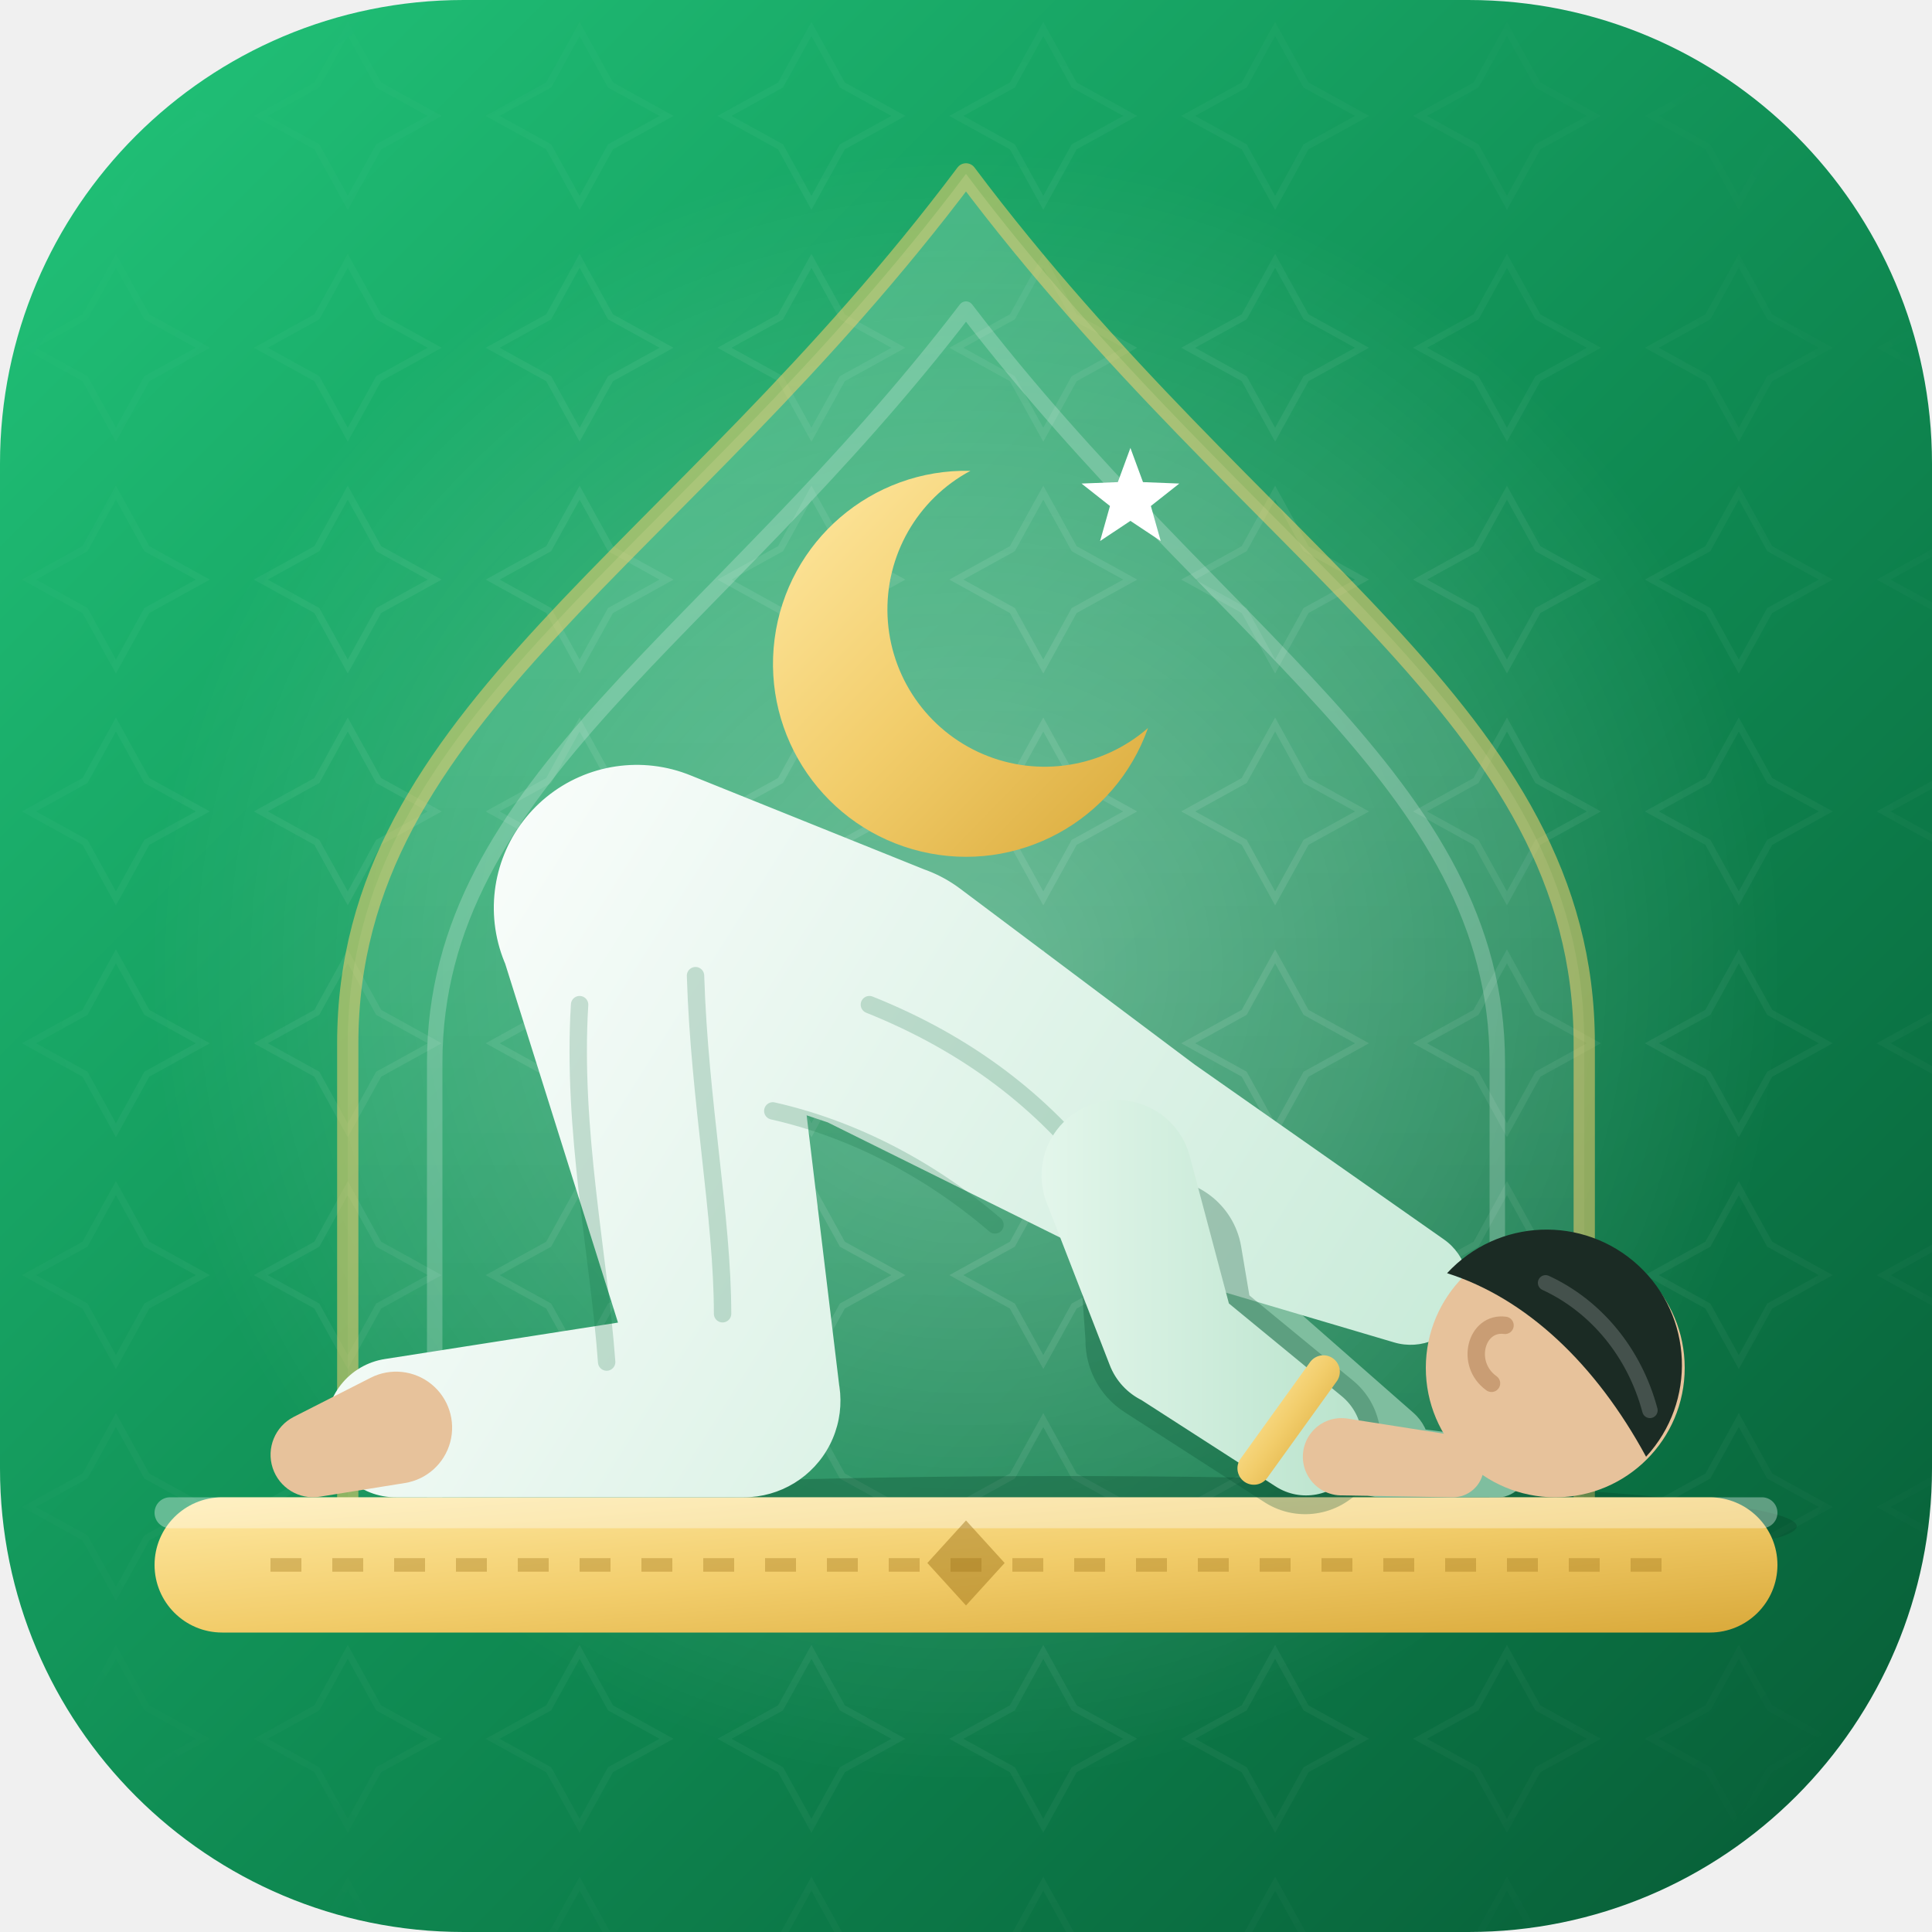
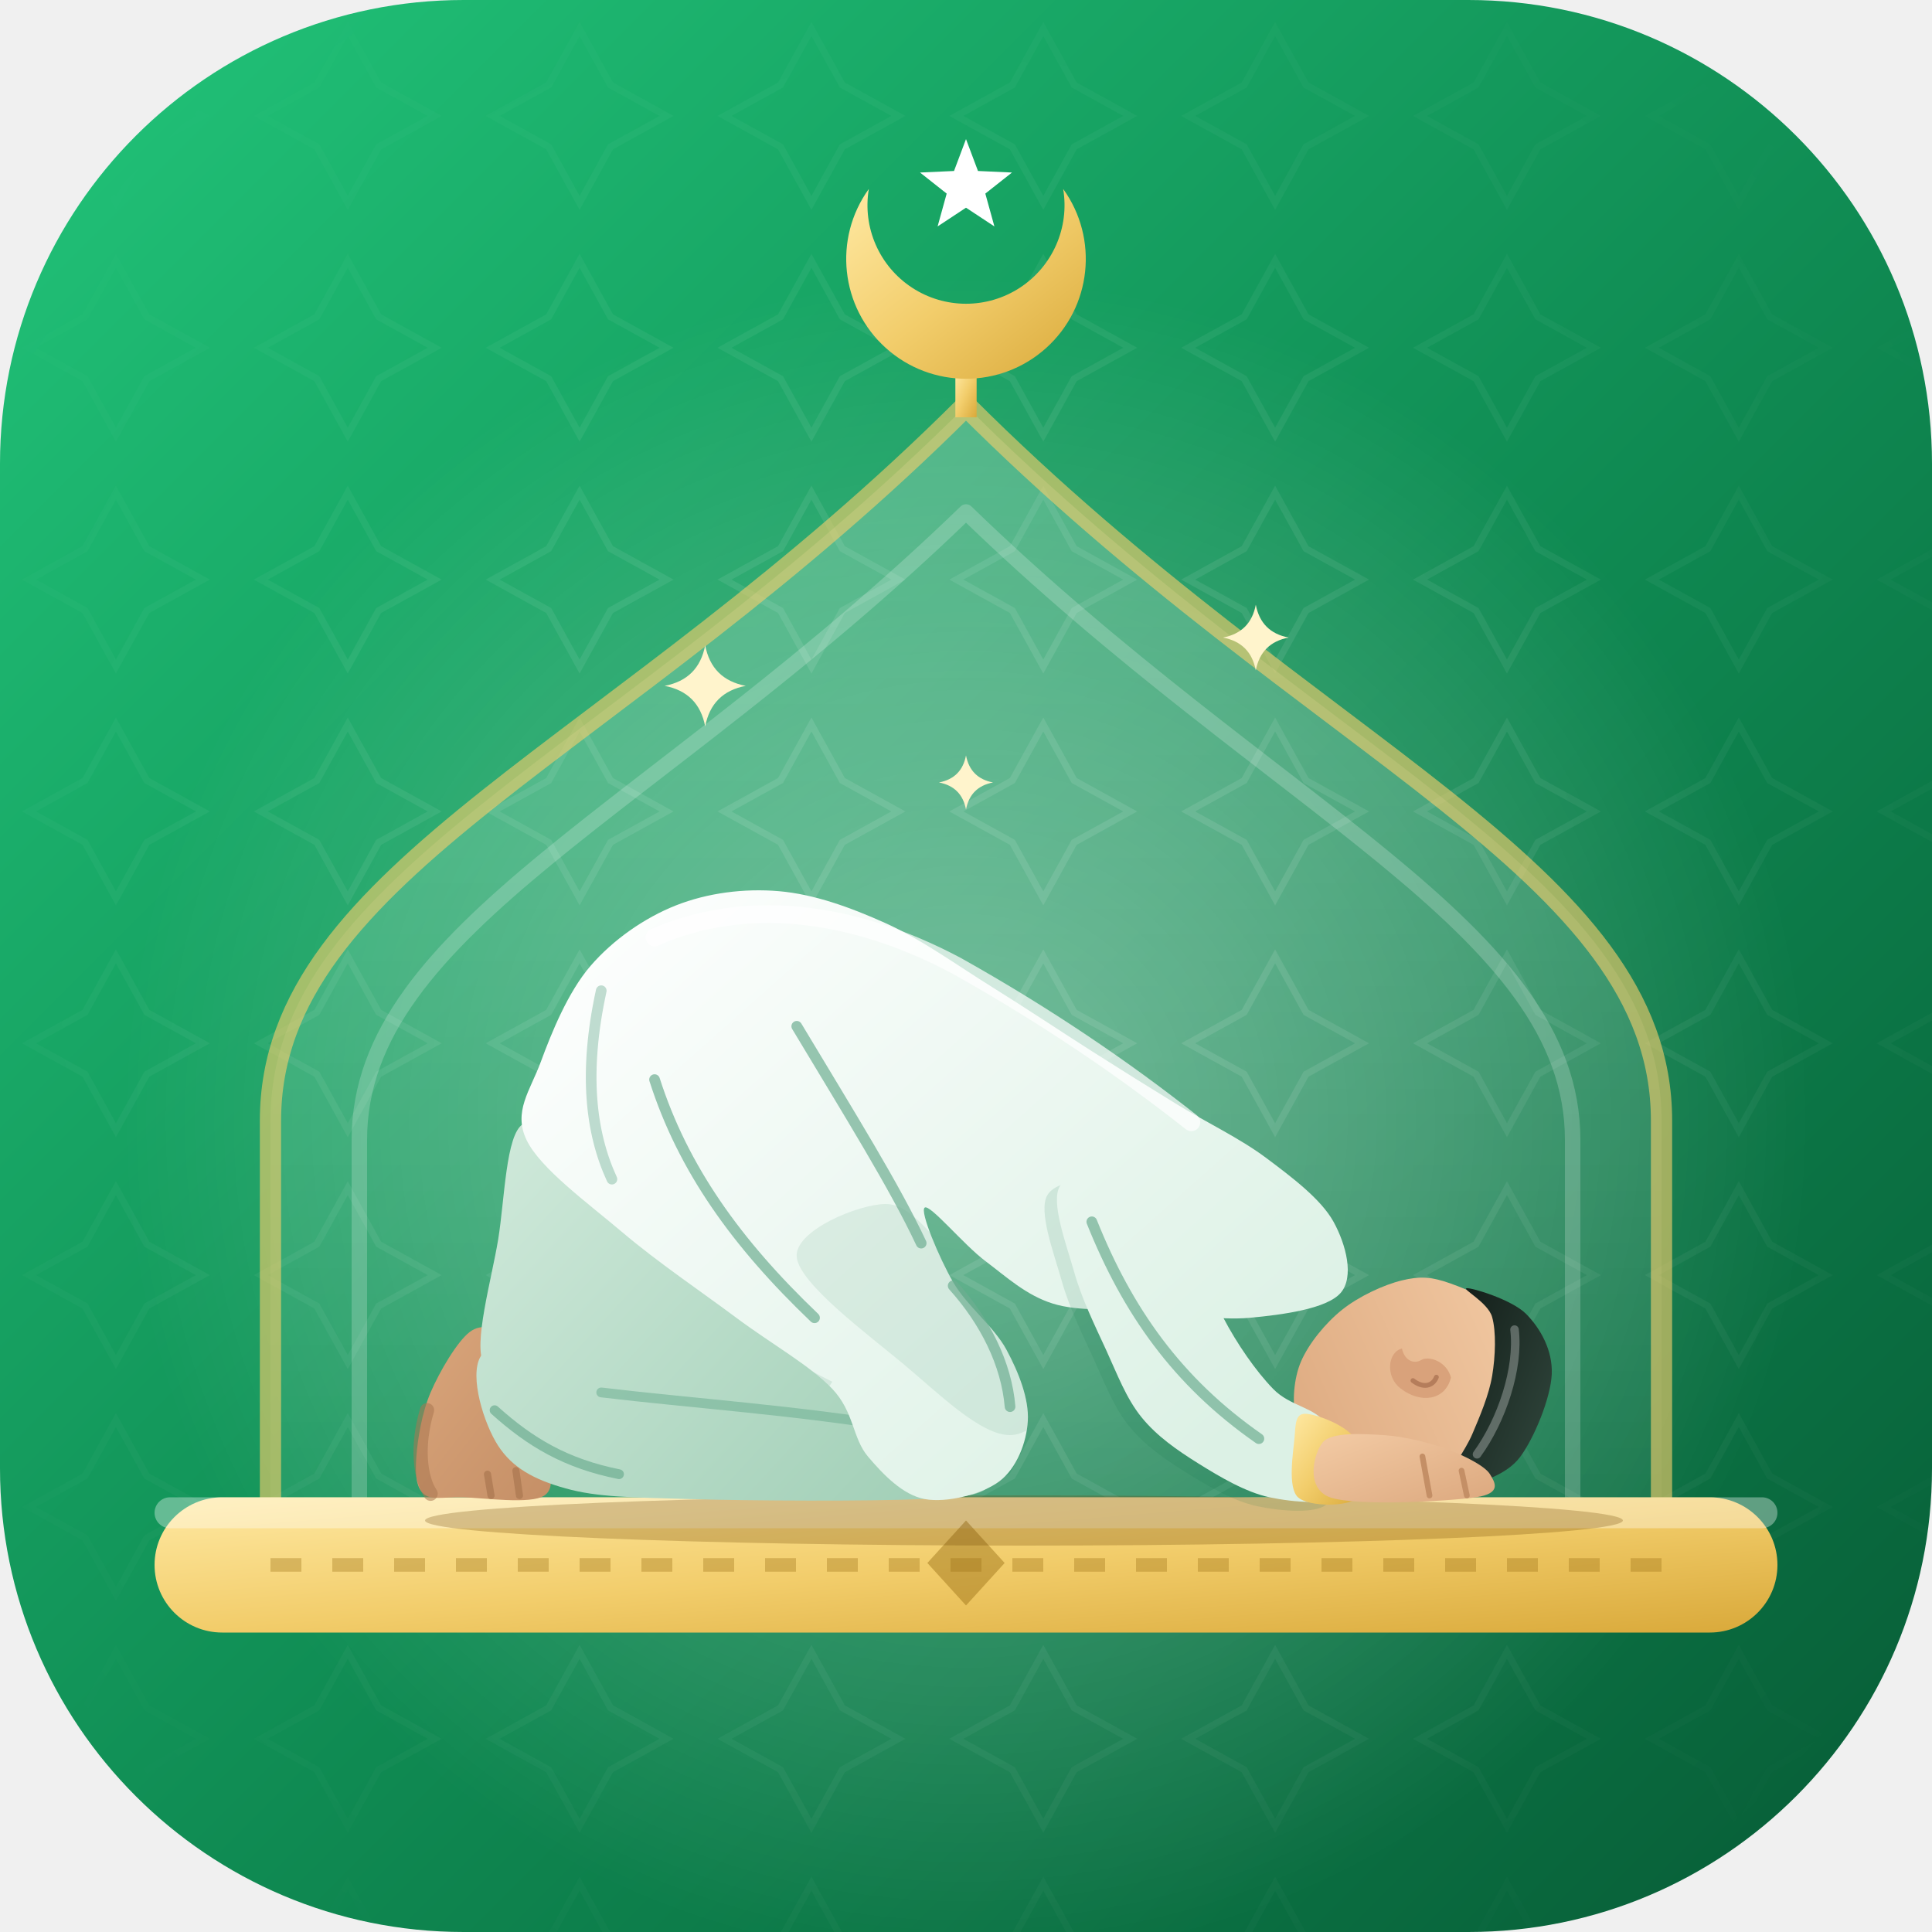
<svg xmlns="http://www.w3.org/2000/svg" viewBox="0 0 100 100">
  <defs>
    <linearGradient id="rsBg" x1="0" y1="0" x2="1" y2="1">
      <stop offset="0" stop-color="#22C57A" />
      <stop offset=".55" stop-color="#0F8A52" />
      <stop offset="1" stop-color="#075A35" />
    </linearGradient>
    <radialGradient id="rsGl" cx=".5" cy=".5" r=".5">
-       <stop offset="0" stop-color="#fff" stop-opacity=".30" />
+       <stop offset="0" stop-color="#fff" stop-opacity=".34" />
      <stop offset="1" stop-color="#fff" stop-opacity="0" />
    </radialGradient>
    <linearGradient id="rsAr" x1="0" y1="0" x2="0" y2="1">
-       <stop offset="0" stop-color="#fff" stop-opacity=".20" />
-       <stop offset="1" stop-color="#fff" stop-opacity=".03" />
+       <stop offset="0" stop-color="#fff" stop-opacity=".22" />
+       <stop offset="1" stop-color="#fff" stop-opacity=".04" />
    </linearGradient>
    <linearGradient id="rsAu" x1="0" y1="0" x2="1" y2="1">
      <stop offset="0" stop-color="#FFE9A3" />
      <stop offset=".5" stop-color="#F2CD6B" />
      <stop offset="1" stop-color="#D9A93A" />
    </linearGradient>
-     <linearGradient id="rsRo" x1="0" y1="0" x2="1" y2="1">
+     <linearGradient id="rsRo" gradientUnits="userSpaceOnUse" x1="32" y1="42" x2="64" y2="78">
      <stop offset="0" stop-color="#FFFFFF" />
-       <stop offset="1" stop-color="#CFEFDD" />
+       <stop offset="1" stop-color="#DCF1E5" />
    </linearGradient>
-     <linearGradient id="rsRb" gradientUnits="userSpaceOnUse" x1="16" y1="44" x2="70" y2="78">
-       <stop offset="0" stop-color="#FFFFFF" />
-       <stop offset="1" stop-color="#C9EBD9" />
+     <linearGradient id="rsRs" gradientUnits="userSpaceOnUse" x1="25" y1="55" x2="50" y2="78">
+       <stop offset="0" stop-color="#D3EBDD" />
+       <stop offset="1" stop-color="#A3D0B8" />
    </linearGradient>
-     <linearGradient id="rsSl" x1="0" y1="0" x2="1" y2="0">
-       <stop offset="0" stop-color="#E3F6EB" />
-       <stop offset="1" stop-color="#B9E3CC" />
+     <linearGradient id="rsSk" x1="0" y1="0" x2="1" y2="1">
+       <stop offset="0" stop-color="#F3CBA5" />
+       <stop offset="1" stop-color="#DCA87E" />
+     </linearGradient>
+     <linearGradient id="rsSd" x1="0" y1="0" x2="1" y2="1">
+       <stop offset="0" stop-color="#D9A57B" />
+       <stop offset="1" stop-color="#C58F66" />
+     </linearGradient>
+     <linearGradient id="rsCp" x1="0" y1="0" x2="0" y2="1">
+       <stop offset="0" stop-color="#2B3F36" />
+       <stop offset="1" stop-color="#141F1A" />
+     </linearGradient>
+     <linearGradient id="rsSh" x1="0" y1="0" x2="1" y2="0">
+       <stop offset="0" stop-color="#fff" stop-opacity="0" />
+       <stop offset=".5" stop-color="#fff" stop-opacity=".55" />
+       <stop offset="1" stop-color="#fff" stop-opacity="0" />
    </linearGradient>
    <pattern id="rsPt" width="12" height="12" patternUnits="userSpaceOnUse">
      <path d="M6 1.5L7.6 4.4L10.5 6L7.6 7.6L6 10.5L4.4 7.6L1.5 6L4.4 4.4Z" fill="none" stroke="#fff" stroke-width=".35" />
    </pattern>
    <radialGradient id="rsFd" cx=".5" cy=".5" r=".6">
      <stop offset=".25" stop-color="#fff" />
      <stop offset="1" stop-color="#fff" stop-opacity="0" />
    </radialGradient>
    <mask id="rsMk">
      <rect width="100" height="100" fill="url(#rsFd)" />
    </mask>
+     <clipPath id="rsCr">
+       <rect x="8" y="77.5" width="84" height="7" rx="3.5" />
+     </clipPath>
  </defs>
  <rect width="100" height="100" rx="24" fill="url(#rsBg)" />
  <g>
    <rect width="100" height="100" fill="url(#rsPt)" opacity=".10" mask="url(#rsMk)" />
-     <circle cx="50" cy="50" r="42" fill="url(#rsGl)" />
-     <path d="M18 82V54C18 37 35 29 50 9C65 29 82 37 82 54V82Z" fill="url(#rsAr)" stroke="#F2CD6B" stroke-opacity=".55" stroke-width="1.1" stroke-linejoin="round" />
-     <path d="M22.5 82V55C22.5 40.5 37 33 50 16C63 33 77.5 40.5 77.5 55V82Z" fill="none" stroke="#fff" stroke-opacity=".22" stroke-width=".8" stroke-linejoin="round" />
-     <g class="moon" transform="translate(50 24) scale(.74)">
-       <path d="M49.31 43.50A13.5 13.5 0 1 0 61.73 61.49A11 11 0 1 1 49.31 43.50Z" fill="url(#rsAu)" transform="translate(-49 -43)" />
-       <path d="M60.50,41.90 L61.38,44.29 L63.92,44.39 L61.93,45.96 L62.62,48.41 L60.50,47.00 L58.38,48.41 L59.07,45.96 L57.08,44.39 L59.62,44.29Z" fill="#fff" transform="translate(-49 -43)" />
+     <circle class="gl" cx="50" cy="58" r="44" fill="url(#rsGl)" />
+     <path d="M14 82V58C14 45 32 39 50 21C68 39 86 45 86 58V82Z" fill="url(#rsAr)" />
+     <path class="ar" pathLength="1" d="M14 82V58C14 45 32 39 50 21C68 39 86 45 86 58V82Z" fill="none" stroke="#F2CD6B" stroke-opacity=".62" stroke-width="1.1" stroke-linejoin="round" />
+     <path d="M18.6 82V59C18.6 48 34 42 50 26.5C66 42 81.4 48 81.4 59V82Z" fill="none" stroke="#fff" stroke-opacity=".2" stroke-width=".8" stroke-linejoin="round" />
+     <g class="moon">
+       <path d="M49.45 19.2h1.1v2.4h-1.1z" fill="url(#rsAu)" />
+       <path d="M44.97 9.78A6.2 6.2 0 1 0 55.03 9.78A5.1 5.1 0 1 1 44.97 9.78Z" fill="url(#rsAu)" />
+       <path d="M50.00,7.20L50.62,8.85L52.38,8.93L51.00,10.02L51.47,11.72L50.00,10.75L48.53,11.72L49.00,10.02L47.62,8.93L49.38,8.85Z" fill="#fff" />
    </g>
-     <ellipse cx="55" cy="79" rx="38" ry="2.6" fill="#043d23" opacity=".28" />
+     <path class="sk s0" d="M36.5 33.4Q36.836 35.164 38.6 35.5Q36.836 35.836 36.5 37.6Q36.164 35.836 34.4 35.5Q36.164 35.164 36.5 33.4Z" fill="#FFF4CC" />
+     <path class="sk s1" d="M65 31.3Q65.272 32.728 66.7 33Q65.272 33.272 65 34.7Q64.728 33.272 63.3 33Q64.728 32.728 65 31.3Z" fill="#FFF4CC" />
+     <path class="sk s2" d="M50 39.1Q50.224 40.276 51.4 40.5Q50.224 40.724 50 41.9Q49.776 40.724 48.6 40.5Q49.776 40.276 50 39.1Z" fill="#FFF4CC" />
    <rect x="8" y="77.5" width="84" height="7" rx="3.5" fill="url(#rsAu)" />
    <rect x="8" y="77.5" width="84" height="1.6" rx=".8" fill="#fff" opacity=".35" />
+     <g clip-path="url(#rsCr)">
+       <rect class="sh" x="-30" y="77.5" width="30" height="7" fill="url(#rsSh)" />
+     </g>
    <path d="M14 81h72" stroke="#9A6F14" stroke-opacity=".35" stroke-width=".7" stroke-dasharray="1.6 1.6" />
    <path d="M50 78.7l2 2.2-2 2.2-2-2.2z" fill="#9A6F14" fill-opacity=".45" />
-     <path d="M58.25 61.69L61.81 70.70A3.0 3.0 0 0 0 67.49 68.79L64.87 59.45A3.5 3.5 0 1 0 58.25 61.69ZM62.89 72.06L70.07 77.05A2.5 2.5 0 0 0 73.15 73.12L66.58 67.35A3.0 3.0 0 1 0 62.89 72.06ZM71.50 77.50L77.50 77.50A1.5 1.5 0 0 0 77.70 74.51L71.75 73.72A1.9 1.9 0 1 0 71.50 77.50Z" fill="#7FBE9F" />
-     <path d="M43.46 71.90L40.35 46.11A7.4 7.4 0 1 0 25.94 49.22L33.73 74.00A5.0 5.0 0 0 0 43.46 71.90ZM37.73 67.56L19.94 70.34A3.6 3.6 0 0 0 20.50 77.50L38.50 77.50A5.0 5.0 0 1 0 37.73 67.56ZM30.65 54.02L43.28 58.24A7.0 7.0 0 0 0 48.11 45.11L35.76 40.14A7.4 7.4 0 1 0 30.65 54.02ZM42.39 57.87L56.01 64.62A5.6 5.6 0 0 0 61.86 55.12L49.70 46.00A7.0 7.0 0 1 0 42.39 57.87ZM56.91 64.97L72.15 69.48A3.0 3.0 0 0 0 74.72 64.14L61.72 55.02A5.6 5.6 0 1 0 56.91 64.97Z" fill="url(#rsRb)" />
-     <path d="M19.19 71.31L15.20 73.34A2.2 2.2 0 0 0 16.55 77.47L20.96 76.76A2.9 2.9 0 1 0 19.19 71.31Z" fill="#E7C29B" />
-     <path d="M23.4 70.6V77.4" stroke="url(#rsAu)" stroke-width="1.5" stroke-linecap="round" />
-     <g fill="none" stroke="#0A6B40" stroke-opacity=".2" stroke-width=".9" stroke-linecap="round">
-       <path d="M30 52C29.6 58.5 31 65 31.4 70.5" />
-       <path d="M36 50.5C36.2 57 37.4 63 37.4 68" />
-       <path d="M45 52C50 54 54 57 57 61" />
-       <path d="M40 57.5C44 58.4 48 60.4 51.5 63.4" />
+     <ellipse cx="53" cy="78.7" rx="31" ry="1.3" fill="#6B4300" opacity=".26" />
+     <g transform="translate(48.6 77.5) scale(.92) translate(-52 -77.5)">
+       <g class="fig">
+         <defs>
+           <clipPath id="rsCb">
+             <path d="M28.80 57.40C28.03 55.80 29.00 54.63 29.60 53.00C30.20 51.37 31.13 49.07 32.40 47.60C33.67 46.13 35.43 44.90 37.20 44.20C38.97 43.50 41.03 43.23 43.00 43.40C44.97 43.57 47.00 44.30 49.00 45.20C51.00 46.10 53.07 47.60 55.00 48.80C56.93 50.00 58.87 51.30 60.60 52.40C62.33 53.50 63.77 54.40 65.40 55.40C67.03 56.40 68.93 57.30 70.40 58.40C71.87 59.50 73.50 60.73 74.20 62.00C74.90 63.27 75.38 65.10 74.60 66.00C73.82 66.90 71.33 67.23 69.50 67.40C67.67 67.57 65.45 67.13 63.60 67.00C61.75 66.87 59.90 67.07 58.40 66.60C56.90 66.13 55.80 65.10 54.60 64.20C53.40 63.30 51.50 61.00 51.20 61.20C50.90 61.40 52.03 64.07 52.80 65.40C53.57 66.73 55.10 67.90 55.80 69.20C56.50 70.50 57.07 71.97 57.00 73.20C56.93 74.43 56.37 75.87 55.40 76.60C54.43 77.33 52.43 77.83 51.20 77.60C49.97 77.37 48.87 76.23 48.00 75.20C47.13 74.17 47.23 72.70 46.00 71.40C44.77 70.10 42.57 68.87 40.60 67.40C38.63 65.93 36.17 64.27 34.20 62.60C32.23 60.93 29.57 59.00 28.80 57.40Z" />
+           </clipPath>
+         </defs>
+         <path d="M25.60 68.20C26.30 67.67 27.03 68.00 27.60 68.40C28.17 68.80 28.63 69.60 29.00 70.60C29.37 71.60 29.67 73.27 29.80 74.40C29.93 75.53 30.57 76.88 29.80 77.40C29.03 77.92 26.33 77.52 25.20 77.50C24.07 77.48 23.43 77.68 23.00 77.30C22.57 76.92 22.53 76.15 22.60 75.20C22.67 74.25 22.90 72.77 23.40 71.60C23.90 70.43 24.90 68.73 25.60 68.20Z" fill="url(#rsSd)" />
+         <path d="M23.2 72.6C22.6 74.6 22.8 76.4 23.4 77.3" stroke="#A97650" stroke-width=".8" fill="none" stroke-linecap="round" opacity=".55" />
+         <path d="M26.6 76.2L26.8 77.4M28.2 76L28.4 77.4" stroke="#A97650" stroke-width=".4" stroke-linecap="round" opacity=".7" />
+         <path d="M26.40 70.00C25.77 68.93 26.83 65.25 27.20 63.00C27.57 60.75 27.63 57.08 28.60 56.50C29.57 55.92 31.10 58.08 33.00 59.50C34.90 60.92 37.67 63.32 40.00 65.00C42.33 66.68 46.00 68.60 47.00 69.60C48.00 70.60 47.50 70.93 46.00 71.00C44.50 71.07 40.50 70.27 38.00 70.00C35.50 69.73 32.93 69.40 31.00 69.40C29.07 69.40 27.03 71.07 26.40 70.00Z" fill="url(#rsRs)" />
+         <path d="M26.20 69.60C26.83 68.50 28.87 68.27 31.00 68.00C33.13 67.73 36.33 67.83 39.00 68.00C41.67 68.17 44.67 68.43 47.00 69.00C49.33 69.57 51.50 70.57 53.00 71.40C54.50 72.23 55.67 73.10 56.00 74.00C56.33 74.90 55.83 76.20 55.00 76.80C54.17 77.40 53.83 77.47 51.00 77.60C48.17 77.73 41.33 77.70 38.00 77.60C34.67 77.50 32.80 77.50 31.00 77.00C29.20 76.50 28.00 75.83 27.20 74.60C26.40 73.37 25.57 70.70 26.20 69.60Z" fill="url(#rsRs)" />
+         <path d="M27 72.6C29 74.4 31 75.6 34 76.2" stroke="#6DAE92" stroke-width=".55" fill="none" stroke-linecap="round" opacity=".7" />
+         <path d="M33 71.6C38 72.2 44 72.6 50 73.6" stroke="#6DAE92" stroke-width=".55" fill="none" stroke-linecap="round" opacity=".55" />
+         <g class="fb">
+           <path d="M28.80 57.40C28.03 55.80 29.00 54.63 29.60 53.00C30.20 51.37 31.13 49.07 32.40 47.60C33.67 46.13 35.43 44.90 37.20 44.20C38.97 43.50 41.03 43.23 43.00 43.40C44.97 43.57 47.00 44.30 49.00 45.20C51.00 46.10 53.07 47.60 55.00 48.80C56.93 50.00 58.87 51.30 60.60 52.40C62.33 53.50 63.77 54.40 65.40 55.40C67.03 56.40 68.93 57.30 70.40 58.40C71.87 59.50 73.50 60.73 74.20 62.00C74.90 63.27 75.38 65.10 74.60 66.00C73.82 66.90 71.33 67.23 69.50 67.40C67.67 67.57 65.45 67.13 63.60 67.00C61.75 66.87 59.90 67.07 58.40 66.60C56.90 66.13 55.80 65.10 54.60 64.20C53.40 63.30 51.50 61.00 51.20 61.20C50.90 61.40 52.03 64.07 52.80 65.40C53.57 66.73 55.10 67.90 55.80 69.20C56.50 70.50 57.07 71.97 57.00 73.20C56.93 74.43 56.37 75.87 55.40 76.60C54.43 77.33 52.43 77.83 51.20 77.60C49.97 77.37 48.87 76.23 48.00 75.20C47.13 74.17 47.23 72.70 46.00 71.40C44.77 70.10 42.57 68.87 40.60 67.40C38.63 65.93 36.17 64.27 34.20 62.60C32.23 60.93 29.57 59.00 28.80 57.40Z" fill="url(#rsRo)" />
+           <g clip-path="url(#rsCb)">
+             <path d="M49.00 61.00C50.50 61.00 51.50 62.90 53.00 64.00C54.50 65.10 56.83 66.60 58.00 67.60C59.17 68.60 60.33 68.93 60.00 70.00C59.67 71.07 57.67 74.00 56.00 74.00C54.33 74.00 52.00 71.67 50.00 70.00C48.00 68.33 44.17 65.50 44.00 64.00C43.83 62.50 47.50 61.00 49.00 61.00Z" fill="#0A6B40" opacity=".09" />
+             <path d="M28 58C32 62 38 67 46 71L40 80L22 80Z" fill="#0A6B40" opacity=".10" />
+           </g>
+           <g fill="none" stroke="#6DAE92" stroke-width=".6" stroke-linecap="round" opacity=".7">
+             <path d="M44 51C47 56 49.5 60 51 63.2" />
+             <path d="M36 54C37.6 59 40.6 63.2 45 67.4" />
+             <path d="M33 49C32 53.6 32.4 57 33.6 59.6" opacity=".6" />
+             <path d="M52.8 65.6C54.6 67.6 55.8 70 56 72.4" />
+           </g>
+           <path d="M36 46C41 43.8 47 44.4 53 47.6C58 50.4 62.4 53.4 66.2 56.4" fill="none" stroke="#fff" stroke-width="1" stroke-linecap="round" opacity=".7" />
+         </g>
+         <g transform="translate(79.4 70.4) rotate(112) scale(.96)">
+           <path d="M-5.30 0.60C-5.35 -0.58 -5.32 -2.67 -4.70 -3.80C-4.08 -4.93 -2.82 -5.85 -1.60 -6.20C-0.38 -6.55 1.52 -6.37 2.60 -5.90C3.68 -5.43 4.42 -4.25 4.90 -3.40C5.38 -2.55 5.05 -1.65 5.50 -0.80C5.95 0.05 7.52 1.10 7.60 1.70C7.68 2.30 6.25 2.38 6.00 2.80C5.75 3.22 6.22 3.65 6.10 4.20C5.98 4.75 5.95 5.63 5.30 6.10C4.65 6.57 3.33 7.03 2.20 7.00C1.07 6.97 -0.40 6.52 -1.50 5.90C-2.60 5.28 -3.77 4.18 -4.40 3.30C-5.03 2.42 -5.25 1.78 -5.30 0.60Z" fill="url(#rsSk)" />
+           <path d="M-.2 -1.5C1.2 -1.7 1.9 -.4 1.5 1C1.2 2.1 -.2 2.5 -.7 1.8C-.1 1.4 -.1 .8 -.5 .5C-.9 .2 -1 -.9 -.2 -1.5Z" fill="#D9A27B" />
+           <path d="M.1 -.7C.7 -.7 1 -.2 .8 .5" stroke="#B57D5B" stroke-width=".28" fill="none" stroke-linecap="round" />
+           <path d="M-5.40 -0.40C-5.55 -0.70 -5.77 -3.12 -5.30 -4.20C-4.83 -5.28 -3.92 -6.43 -2.60 -6.90C-1.28 -7.37 1.28 -7.35 2.60 -7.00C3.92 -6.65 4.83 -5.37 5.30 -4.80C5.77 -4.23 5.88 -3.75 5.40 -3.60C4.92 -3.45 3.50 -3.88 2.40 -3.90C1.30 -3.92 -0.07 -3.95 -1.20 -3.70C-2.33 -3.45 -3.70 -2.95 -4.40 -2.40C-5.10 -1.85 -5.25 -0.10 -5.40 -0.40Z" fill="url(#rsCp)" />
+           <path d="M-4.2 -3.9C-2.2 -5 1 -5.2 3.4 -4.6" stroke="#fff" stroke-opacity=".28" stroke-width=".5" fill="none" stroke-linecap="round" />
+         </g>
+         <path d="M58.80 60.00C59.33 59.10 61.57 58.97 62.80 59.40C64.03 59.83 65.33 61.27 66.20 62.60C67.07 63.93 67.23 65.93 68.00 67.40C68.77 68.87 69.83 70.40 70.80 71.40C71.77 72.40 73.17 72.42 73.80 73.40C74.43 74.38 75.13 76.62 74.60 77.30C74.07 77.98 71.93 77.78 70.60 77.50C69.27 77.22 67.80 76.35 66.60 75.60C65.40 74.85 64.27 74.07 63.40 73.00C62.53 71.93 62.03 70.57 61.40 69.20C60.77 67.83 60.03 66.33 59.60 64.80C59.17 63.27 58.27 60.90 58.80 60.00Z" fill="#0A6B40" opacity=".12" transform="translate(-.7 .5)" />
+         <g class="fa">
+           <path d="M58.80 60.00C59.33 59.10 61.57 58.97 62.80 59.40C64.03 59.83 65.33 61.27 66.20 62.60C67.07 63.93 67.23 65.93 68.00 67.40C68.77 68.87 69.83 70.40 70.80 71.40C71.77 72.40 73.17 72.42 73.80 73.40C74.43 74.38 75.13 76.62 74.60 77.30C74.07 77.98 71.93 77.78 70.60 77.50C69.27 77.22 67.80 76.35 66.60 75.60C65.40 74.85 64.27 74.07 63.40 73.00C62.53 71.93 62.03 70.57 61.40 69.20C60.77 67.83 60.03 66.33 59.60 64.80C59.17 63.27 58.27 60.90 58.80 60.00Z" fill="url(#rsRo)" />
+           <path d="M60.6 62C62.6 67 65.4 71 70 74.2" fill="none" stroke="#6DAE92" stroke-width=".6" stroke-linecap="round" opacity=".7" />
+           <path d="M72.60 72.80C73.17 72.80 74.90 73.42 75.40 74.20C75.90 74.98 76.13 76.95 75.60 77.50C75.07 78.05 72.80 78.05 72.20 77.50C71.60 76.95 71.93 74.98 72.00 74.20C72.07 73.42 72.03 72.80 72.60 72.80Z" fill="url(#rsAu)" />
+         </g>
+         <path d="M73.60 74.40C74.10 73.82 75.83 73.93 77.00 74.00C78.17 74.07 79.60 74.43 80.60 74.80C81.60 75.17 82.73 75.75 83.00 76.20C83.27 76.65 83.70 77.28 82.20 77.50C80.70 77.72 75.43 78.02 74.00 77.50C72.57 76.98 73.10 74.98 73.60 74.40Z" fill="url(#rsSk)" />
+         <path d="M79.2 75.2L79.6 77.4M81.4 76L81.7 77.4" stroke="#C48F66" stroke-width=".32" stroke-linecap="round" />
+       </g>
    </g>
-     <path d="M55.91 65.50L56.21 69.71A4.4 4.4 0 1 0 64.94 68.67L64.24 64.51A4.2 4.2 0 0 0 55.91 65.50ZM58.22 73.10L65.49 77.78A3.9 3.9 0 0 0 70.07 71.49L63.39 66.00A4.4 4.4 0 1 0 58.22 73.10Z" fill="#06502F" fill-opacity=".28" />
-     <path d="M54.16 62.21L57.43 70.63A3.4 3.4 0 0 0 63.89 68.53L61.57 59.80A3.9 3.9 0 1 0 54.16 62.21ZM58.76 72.26L66.03 76.94A2.9 2.9 0 0 0 69.44 72.26L62.76 66.77A3.4 3.4 0 1 0 58.76 72.26Z" fill="url(#rsSl)" />
-     <path d="M64.9 76L68.5 71" stroke="url(#rsAu)" stroke-width="1.7" stroke-linecap="round" />
-     <path d="M69.37 77.40L75.17 77.50A1.6 1.6 0 0 0 75.45 74.32L69.71 73.42A2.0 2.0 0 1 0 69.37 77.40Z" fill="#E7C29B" />
-     <circle cx="80.5" cy="70.8" r="6.7" fill="#E7C29B" />
-     <path d="M77.9 68.6C76.4 68.4 75.8 70.6 77.2 71.6" fill="none" stroke="#C99D74" stroke-width=".9" stroke-linecap="round" />
-     <path d="M85.2 75.4A6.7 6.7 0 1 0 74.9 65.9C79 67.2 82.6 70.6 85.2 75.4Z" fill="#1B2B24" />
-     <path d="M80 66.4C82.6 67.6 84.6 70 85.4 73" fill="none" stroke="#fff" stroke-opacity=".18" stroke-width=".8" stroke-linecap="round" />
  </g>
</svg>
